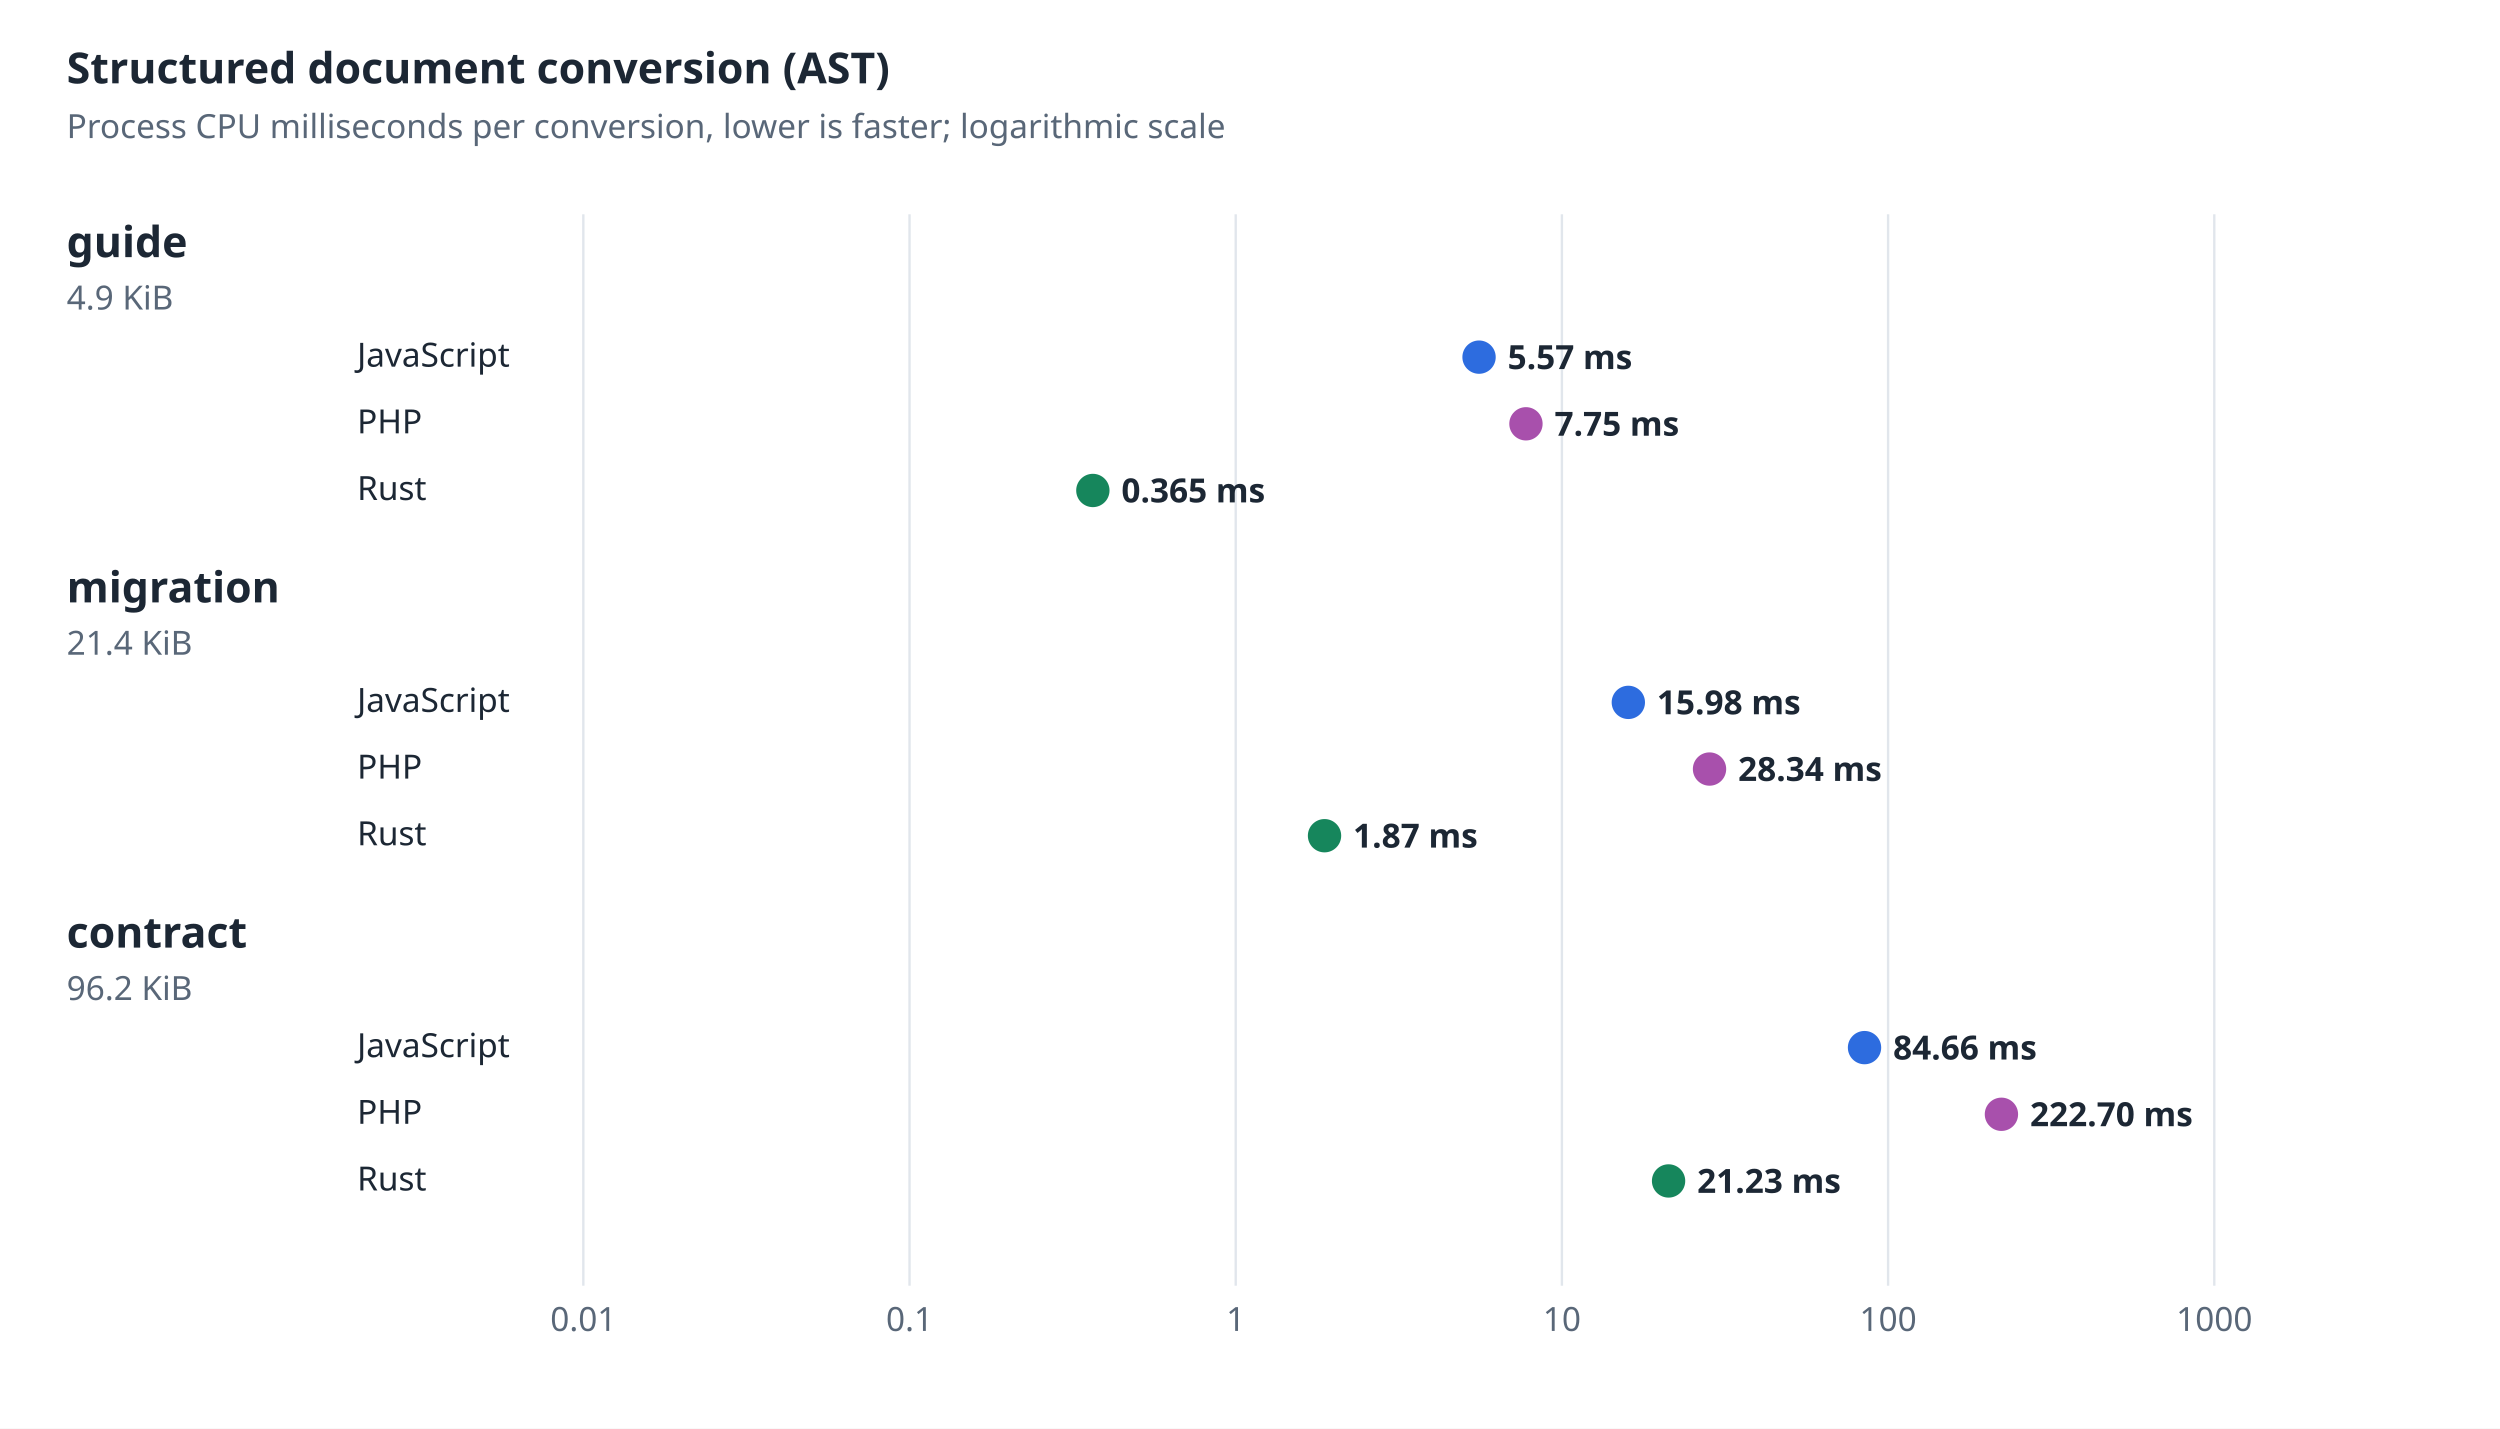
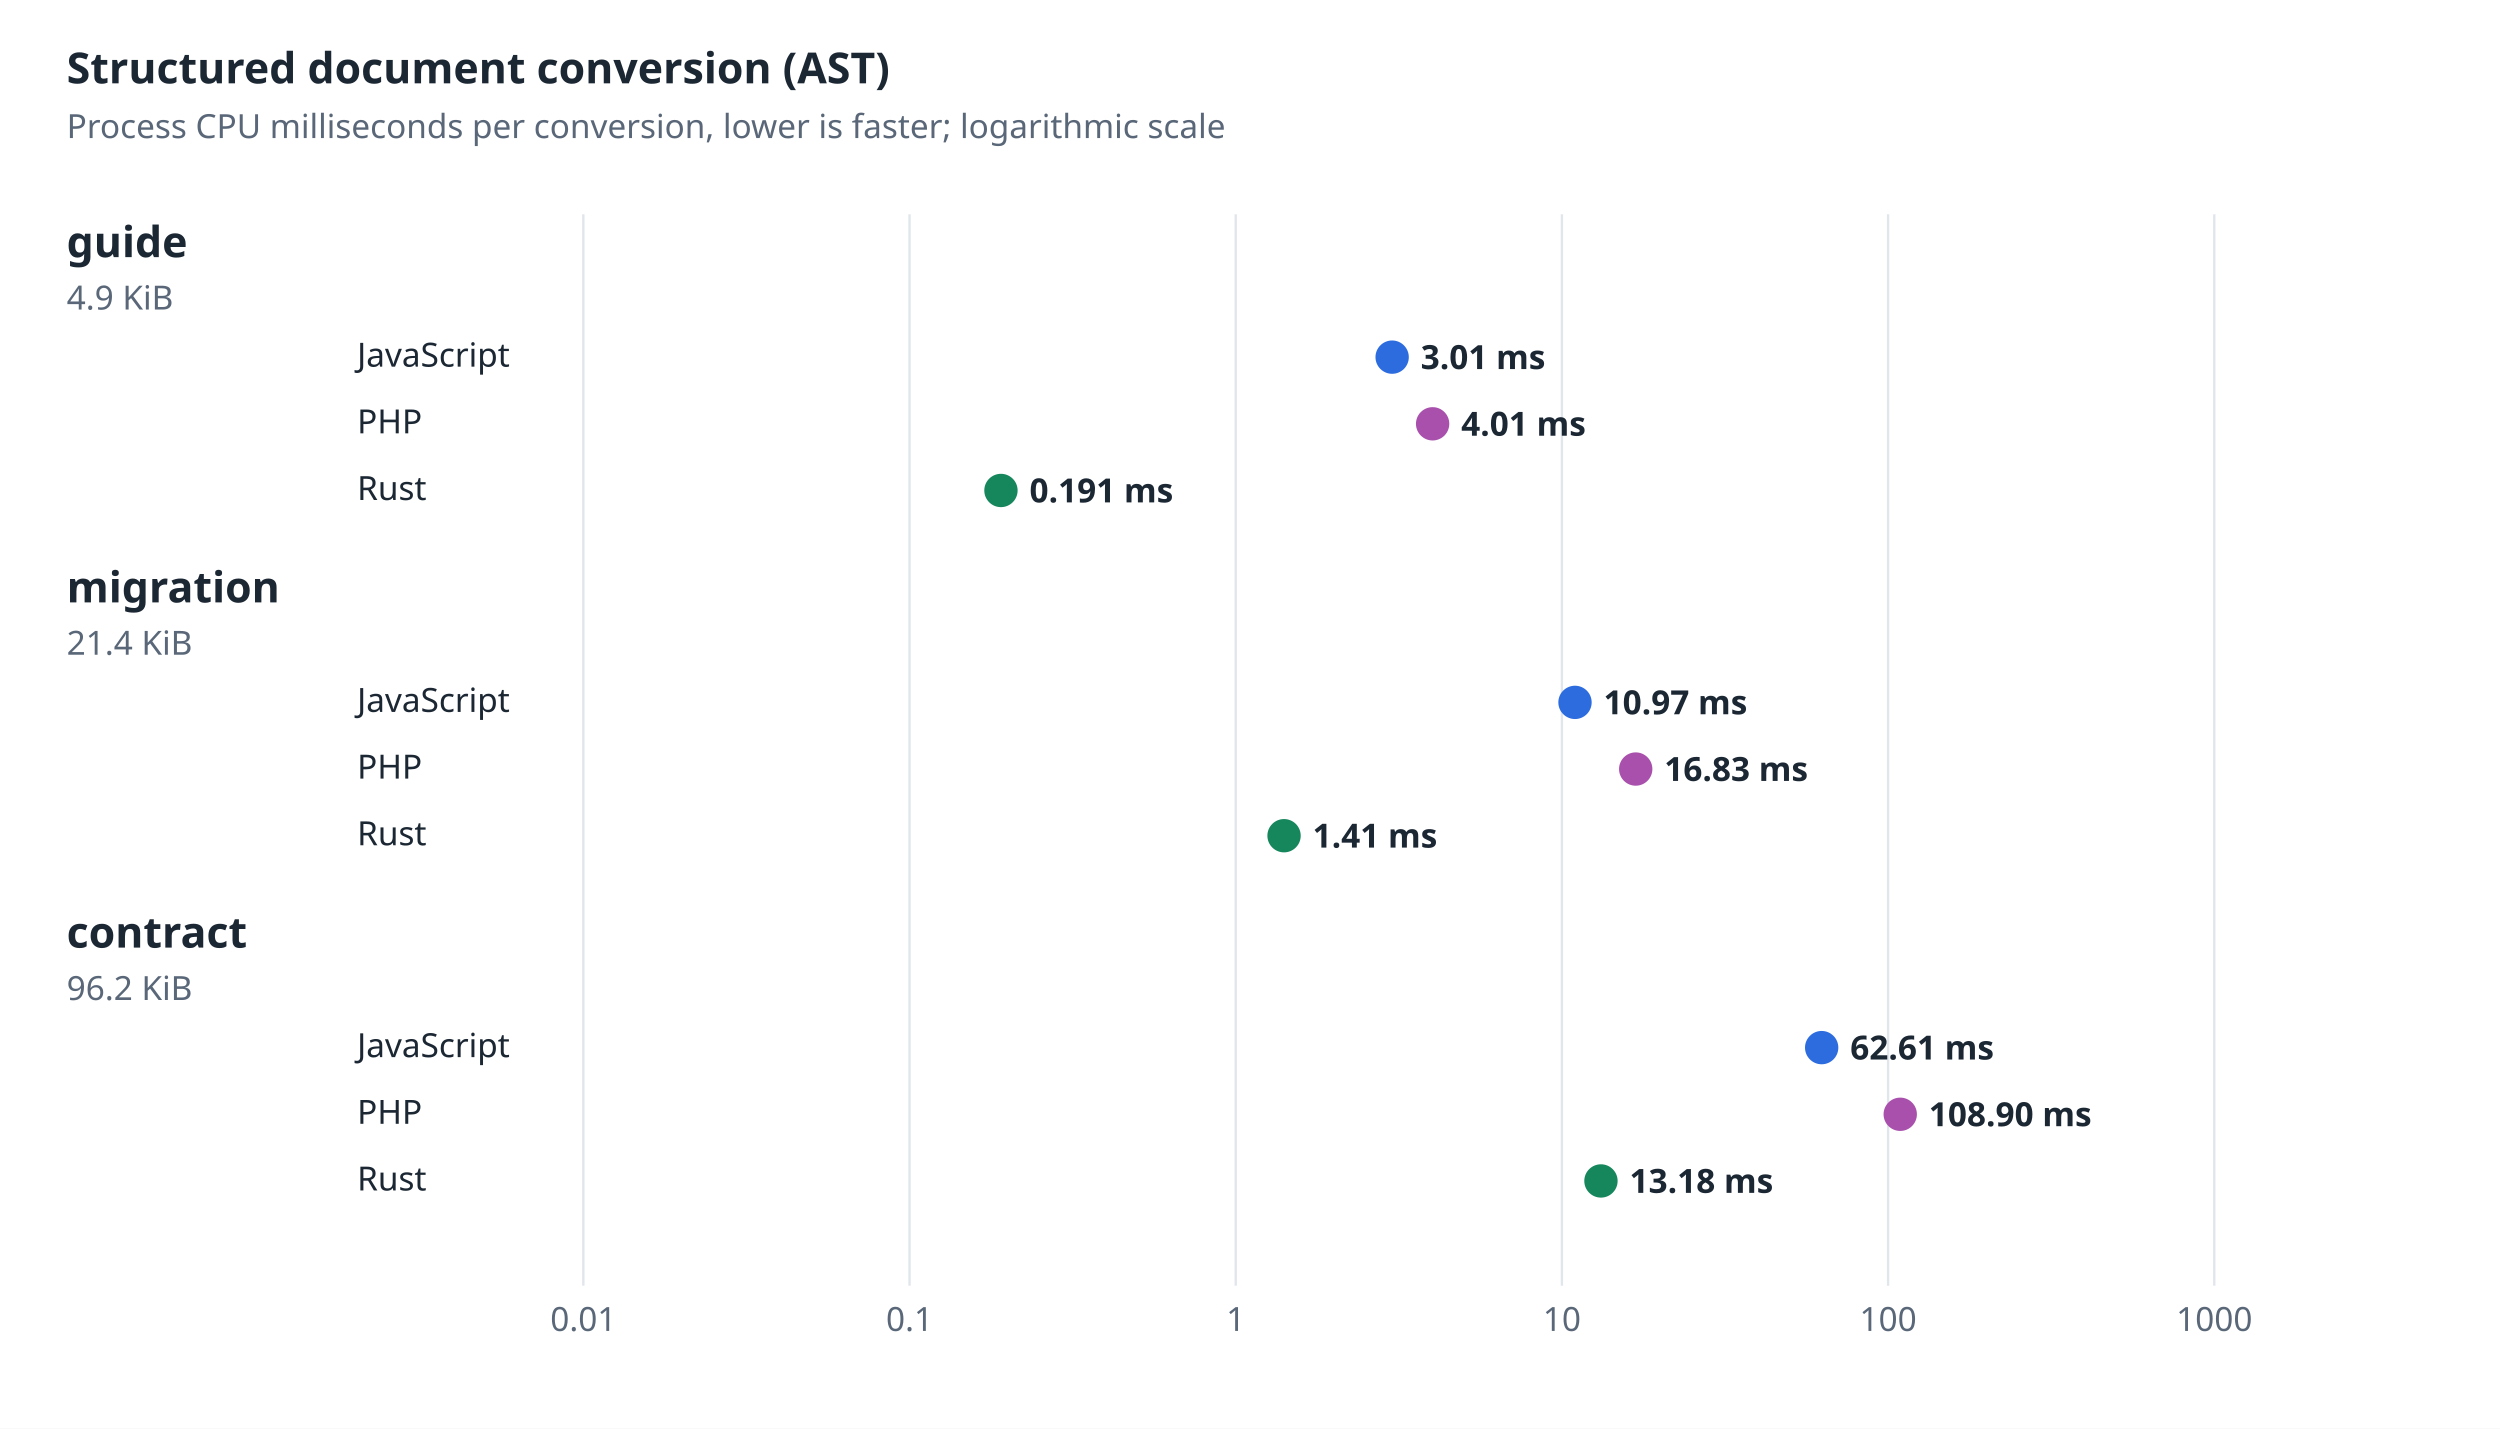
<svg xmlns="http://www.w3.org/2000/svg" role="img" aria-labelledby="title desc" viewBox="0 0 1050 600">
  <style>text{font-family:system-ui,sans-serif;fill:#1c2734}.background{fill:#fff}.grid{stroke:#e1e6ec}.js{fill:#2d6cdf}.php{fill:#a850ac}.rs{fill:#16865c}.sub{fill:#596778;font-size:14px}.name{font-size:18px;font-weight:700}.engine{font-size:14px}.value{font-size:14px;font-weight:700}@media(prefers-color-scheme:dark){text,.value{fill:#f0f6fc}.background{fill:#0d1117}.grid{stroke:#30363d}.sub{fill:#9aa9ba}.js{fill:#79a6ff}.php{fill:#d9a2e0}.rs{fill:#65c5a0}}</style>
  <rect class="background" width="100%" height="100%" />
  <text x="28" y="35" class="name">Structured document conversion (AST)</text>
  <text x="28" y="58" class="sub">Process CPU milliseconds per conversion, lower is faster; logarithmic scale</text>
  <line class="grid" x1="245" y1="90" x2="245" y2="540" />
  <text x="245" y="559" text-anchor="middle" class="sub">0.01</text>
  <line class="grid" x1="382" y1="90" x2="382" y2="540" />
  <text x="382" y="559" text-anchor="middle" class="sub">0.1</text>
  <line class="grid" x1="519" y1="90" x2="519" y2="540" />
  <text x="519" y="559" text-anchor="middle" class="sub">1</text>
  <line class="grid" x1="656" y1="90" x2="656" y2="540" />
  <text x="656" y="559" text-anchor="middle" class="sub">10</text>
  <line class="grid" x1="793" y1="90" x2="793" y2="540" />
  <text x="793" y="559" text-anchor="middle" class="sub">100</text>
  <line class="grid" x1="930" y1="90" x2="930" y2="540" />
  <text x="930" y="559" text-anchor="middle" class="sub">1000</text>
  <text x="28" y="108" class="name">guide</text>
  <text x="28" y="130" class="sub">4.9 KiB</text>
  <text x="150" y="154" class="engine">JavaScript</text>
-   <circle class="js" cx="621.2" cy="150" r="7" />
-   <text x="633.2" y="155" class="value">5.57 ms</text>
+   <circle class="js" cx="584.7" cy="150" r="7" />
+   <text x="596.7" y="155" class="value">3.01 ms</text>
  <text x="150" y="182" class="engine">PHP</text>
-   <circle class="php" cx="640.9" cy="178" r="7" />
-   <text x="652.9" y="183" class="value">7.75 ms</text>
+   <circle class="php" cx="601.7" cy="178" r="7" />
+   <text x="613.7" y="183" class="value">4.01 ms</text>
  <text x="150" y="210" class="engine">Rust</text>
-   <circle class="rs" cx="459.0" cy="206" r="7" />
-   <text x="471.0" y="211" class="value">0.365 ms</text>
+   <circle class="rs" cx="420.4" cy="206" r="7" />
+   <text x="432.4" y="211" class="value">0.191 ms</text>
  <text x="28" y="253" class="name">migration</text>
  <text x="28" y="275" class="sub">21.4 KiB</text>
  <text x="150" y="299" class="engine">JavaScript</text>
-   <circle class="js" cx="683.9" cy="295" r="7" />
-   <text x="695.9" y="300" class="value">15.98 ms</text>
+   <circle class="js" cx="661.5" cy="295" r="7" />
+   <text x="673.5" y="300" class="value">10.97 ms</text>
  <text x="150" y="327" class="engine">PHP</text>
-   <circle class="php" cx="718.0" cy="323" r="7" />
-   <text x="730.0" y="328" class="value">28.34 ms</text>
+   <circle class="php" cx="687.0" cy="323" r="7" />
+   <text x="699.0" y="328" class="value">16.83 ms</text>
  <text x="150" y="355" class="engine">Rust</text>
-   <circle class="rs" cx="556.3" cy="351" r="7" />
-   <text x="568.3" y="356" class="value">1.87 ms</text>
+   <circle class="rs" cx="539.3" cy="351" r="7" />
+   <text x="551.3" y="356" class="value">1.41 ms</text>
  <text x="28" y="398" class="name">contract</text>
  <text x="28" y="420" class="sub">96.2 KiB</text>
  <text x="150" y="444" class="engine">JavaScript</text>
-   <circle class="js" cx="783.1" cy="440" r="7" />
-   <text x="795.1" y="445" class="value">84.66 ms</text>
+   <circle class="js" cx="765.1" cy="440" r="7" />
+   <text x="777.1" y="445" class="value">62.61 ms</text>
  <text x="150" y="472" class="engine">PHP</text>
-   <circle class="php" cx="840.6" cy="468" r="7" />
-   <text x="852.6" y="473" class="value">222.70 ms</text>
+   <circle class="php" cx="798.1" cy="468" r="7" />
+   <text x="810.1" y="473" class="value">108.90 ms</text>
  <text x="150" y="500" class="engine">Rust</text>
-   <circle class="rs" cx="700.8" cy="496" r="7" />
-   <text x="712.8" y="501" class="value">21.23 ms</text>
+   <circle class="rs" cx="672.4" cy="496" r="7" />
+   <text x="684.4" y="501" class="value">13.18 ms</text>
</svg>
